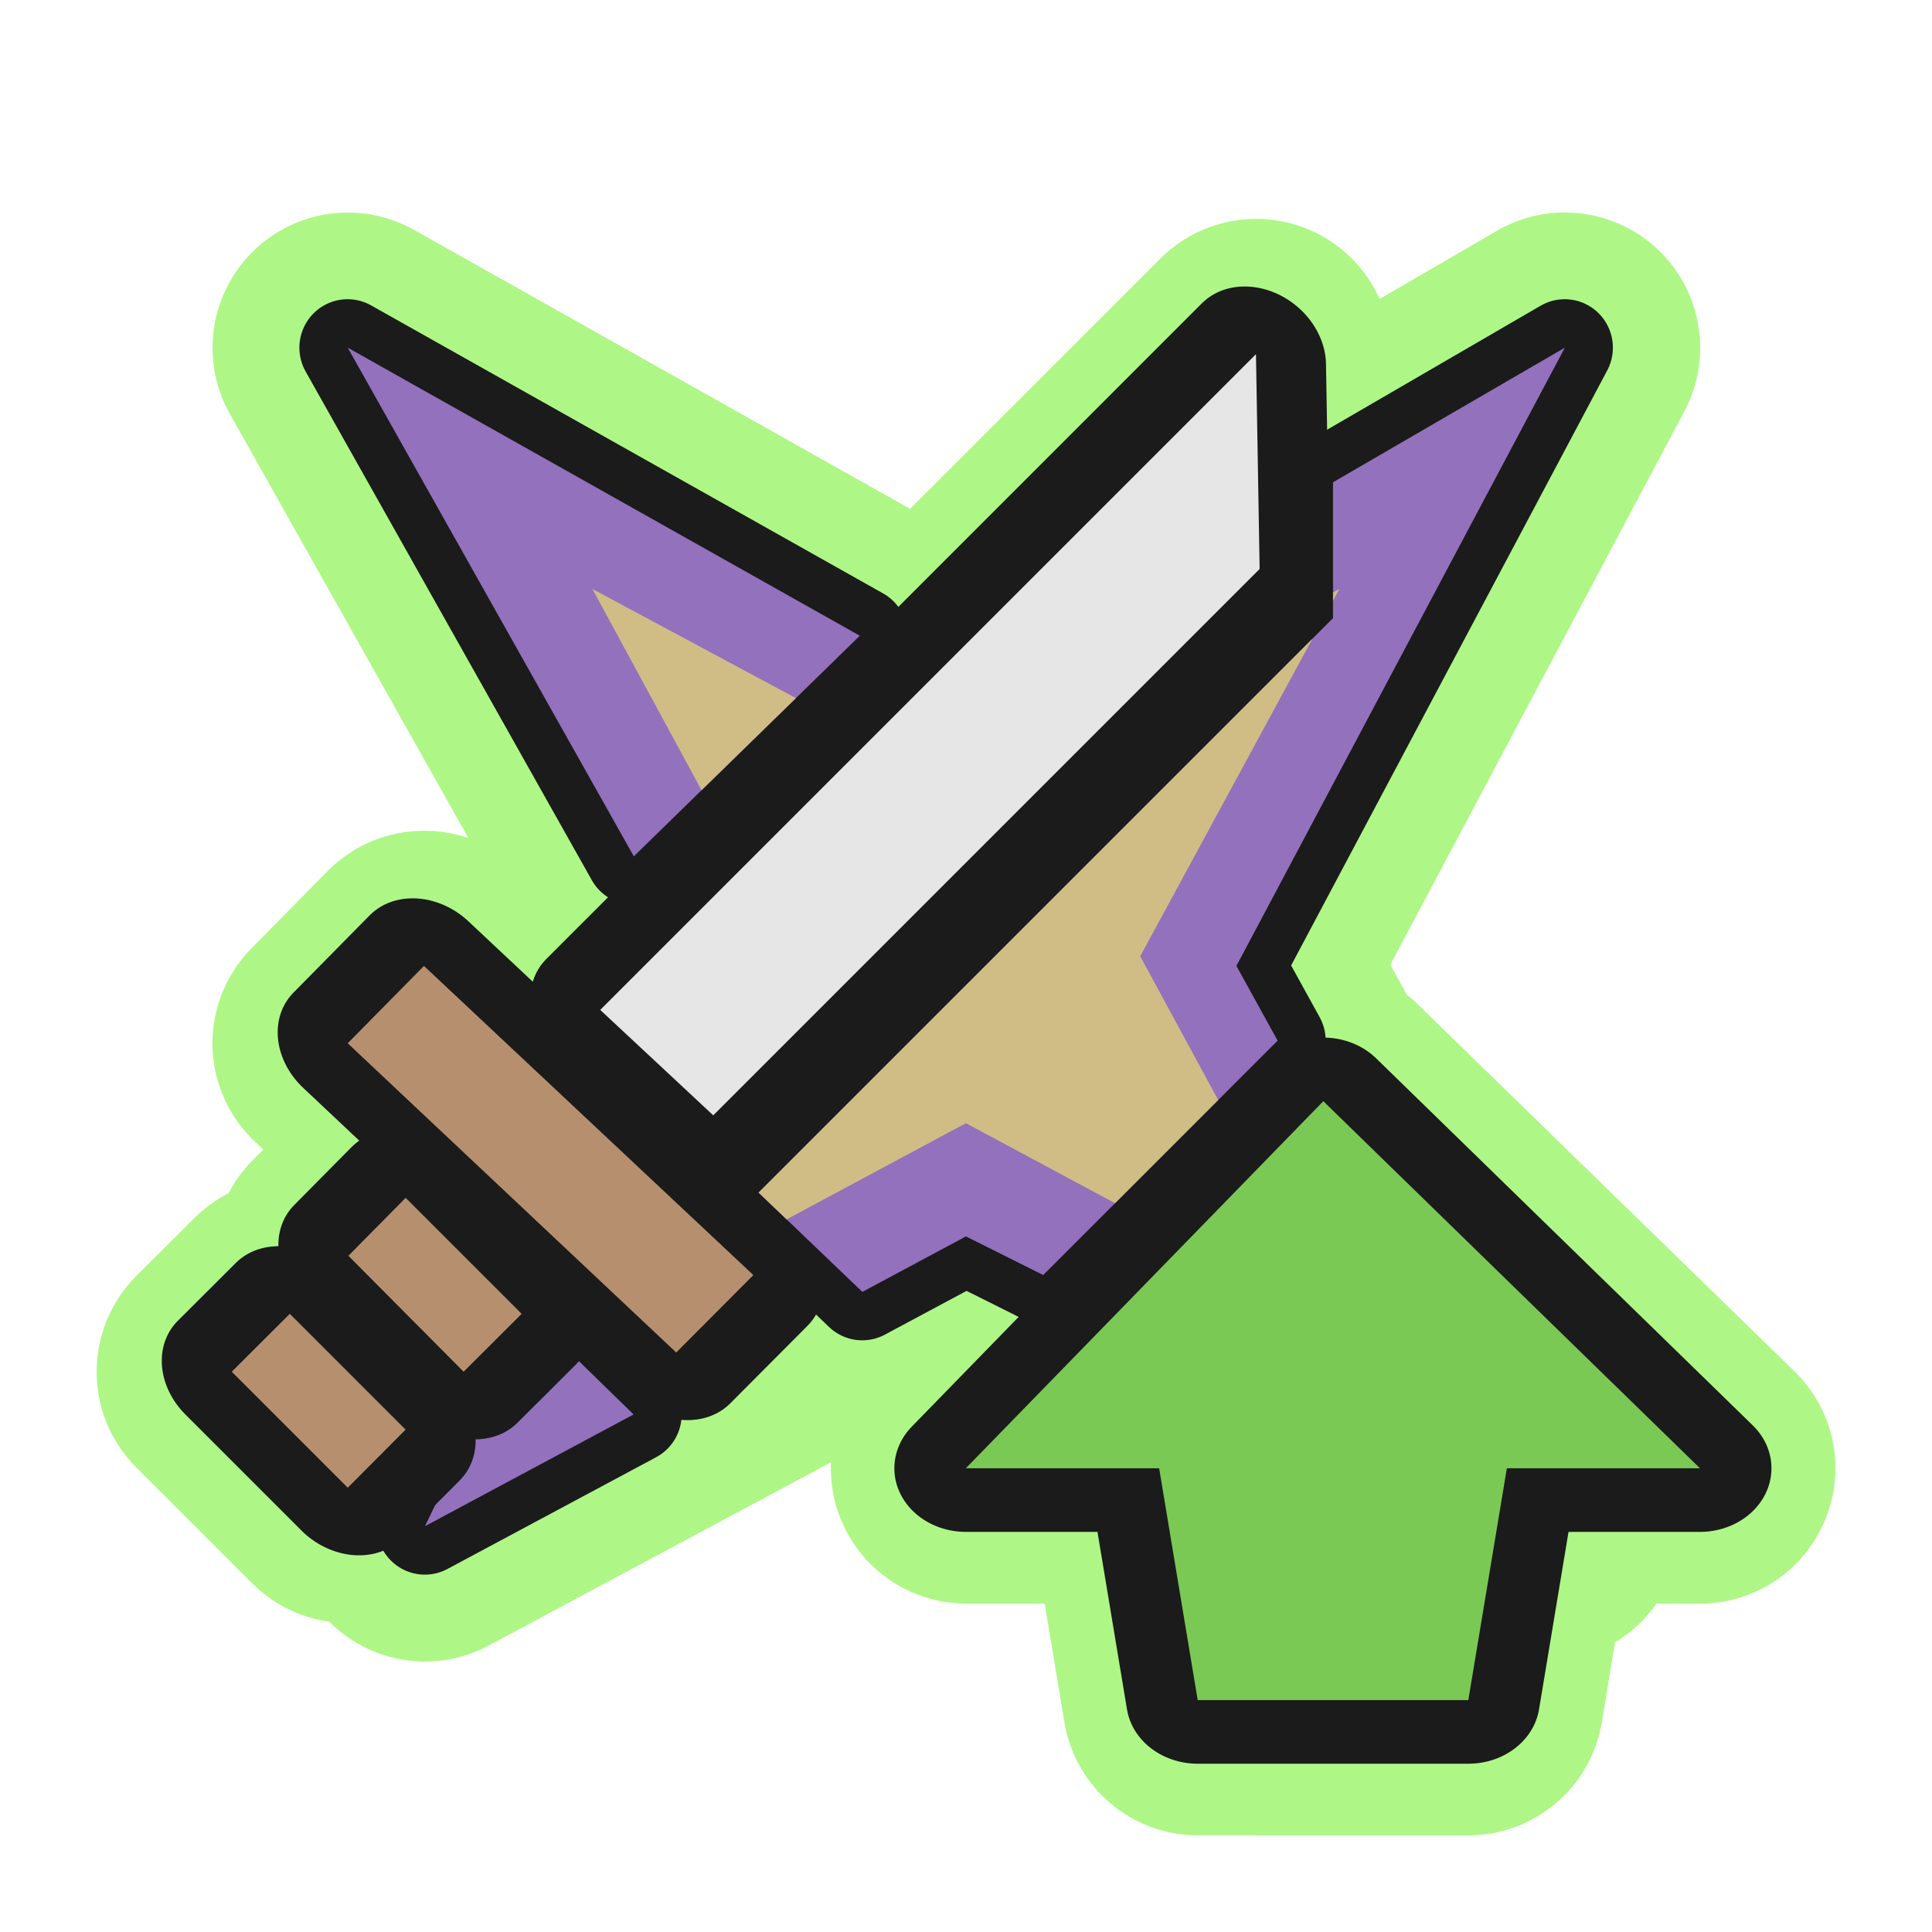
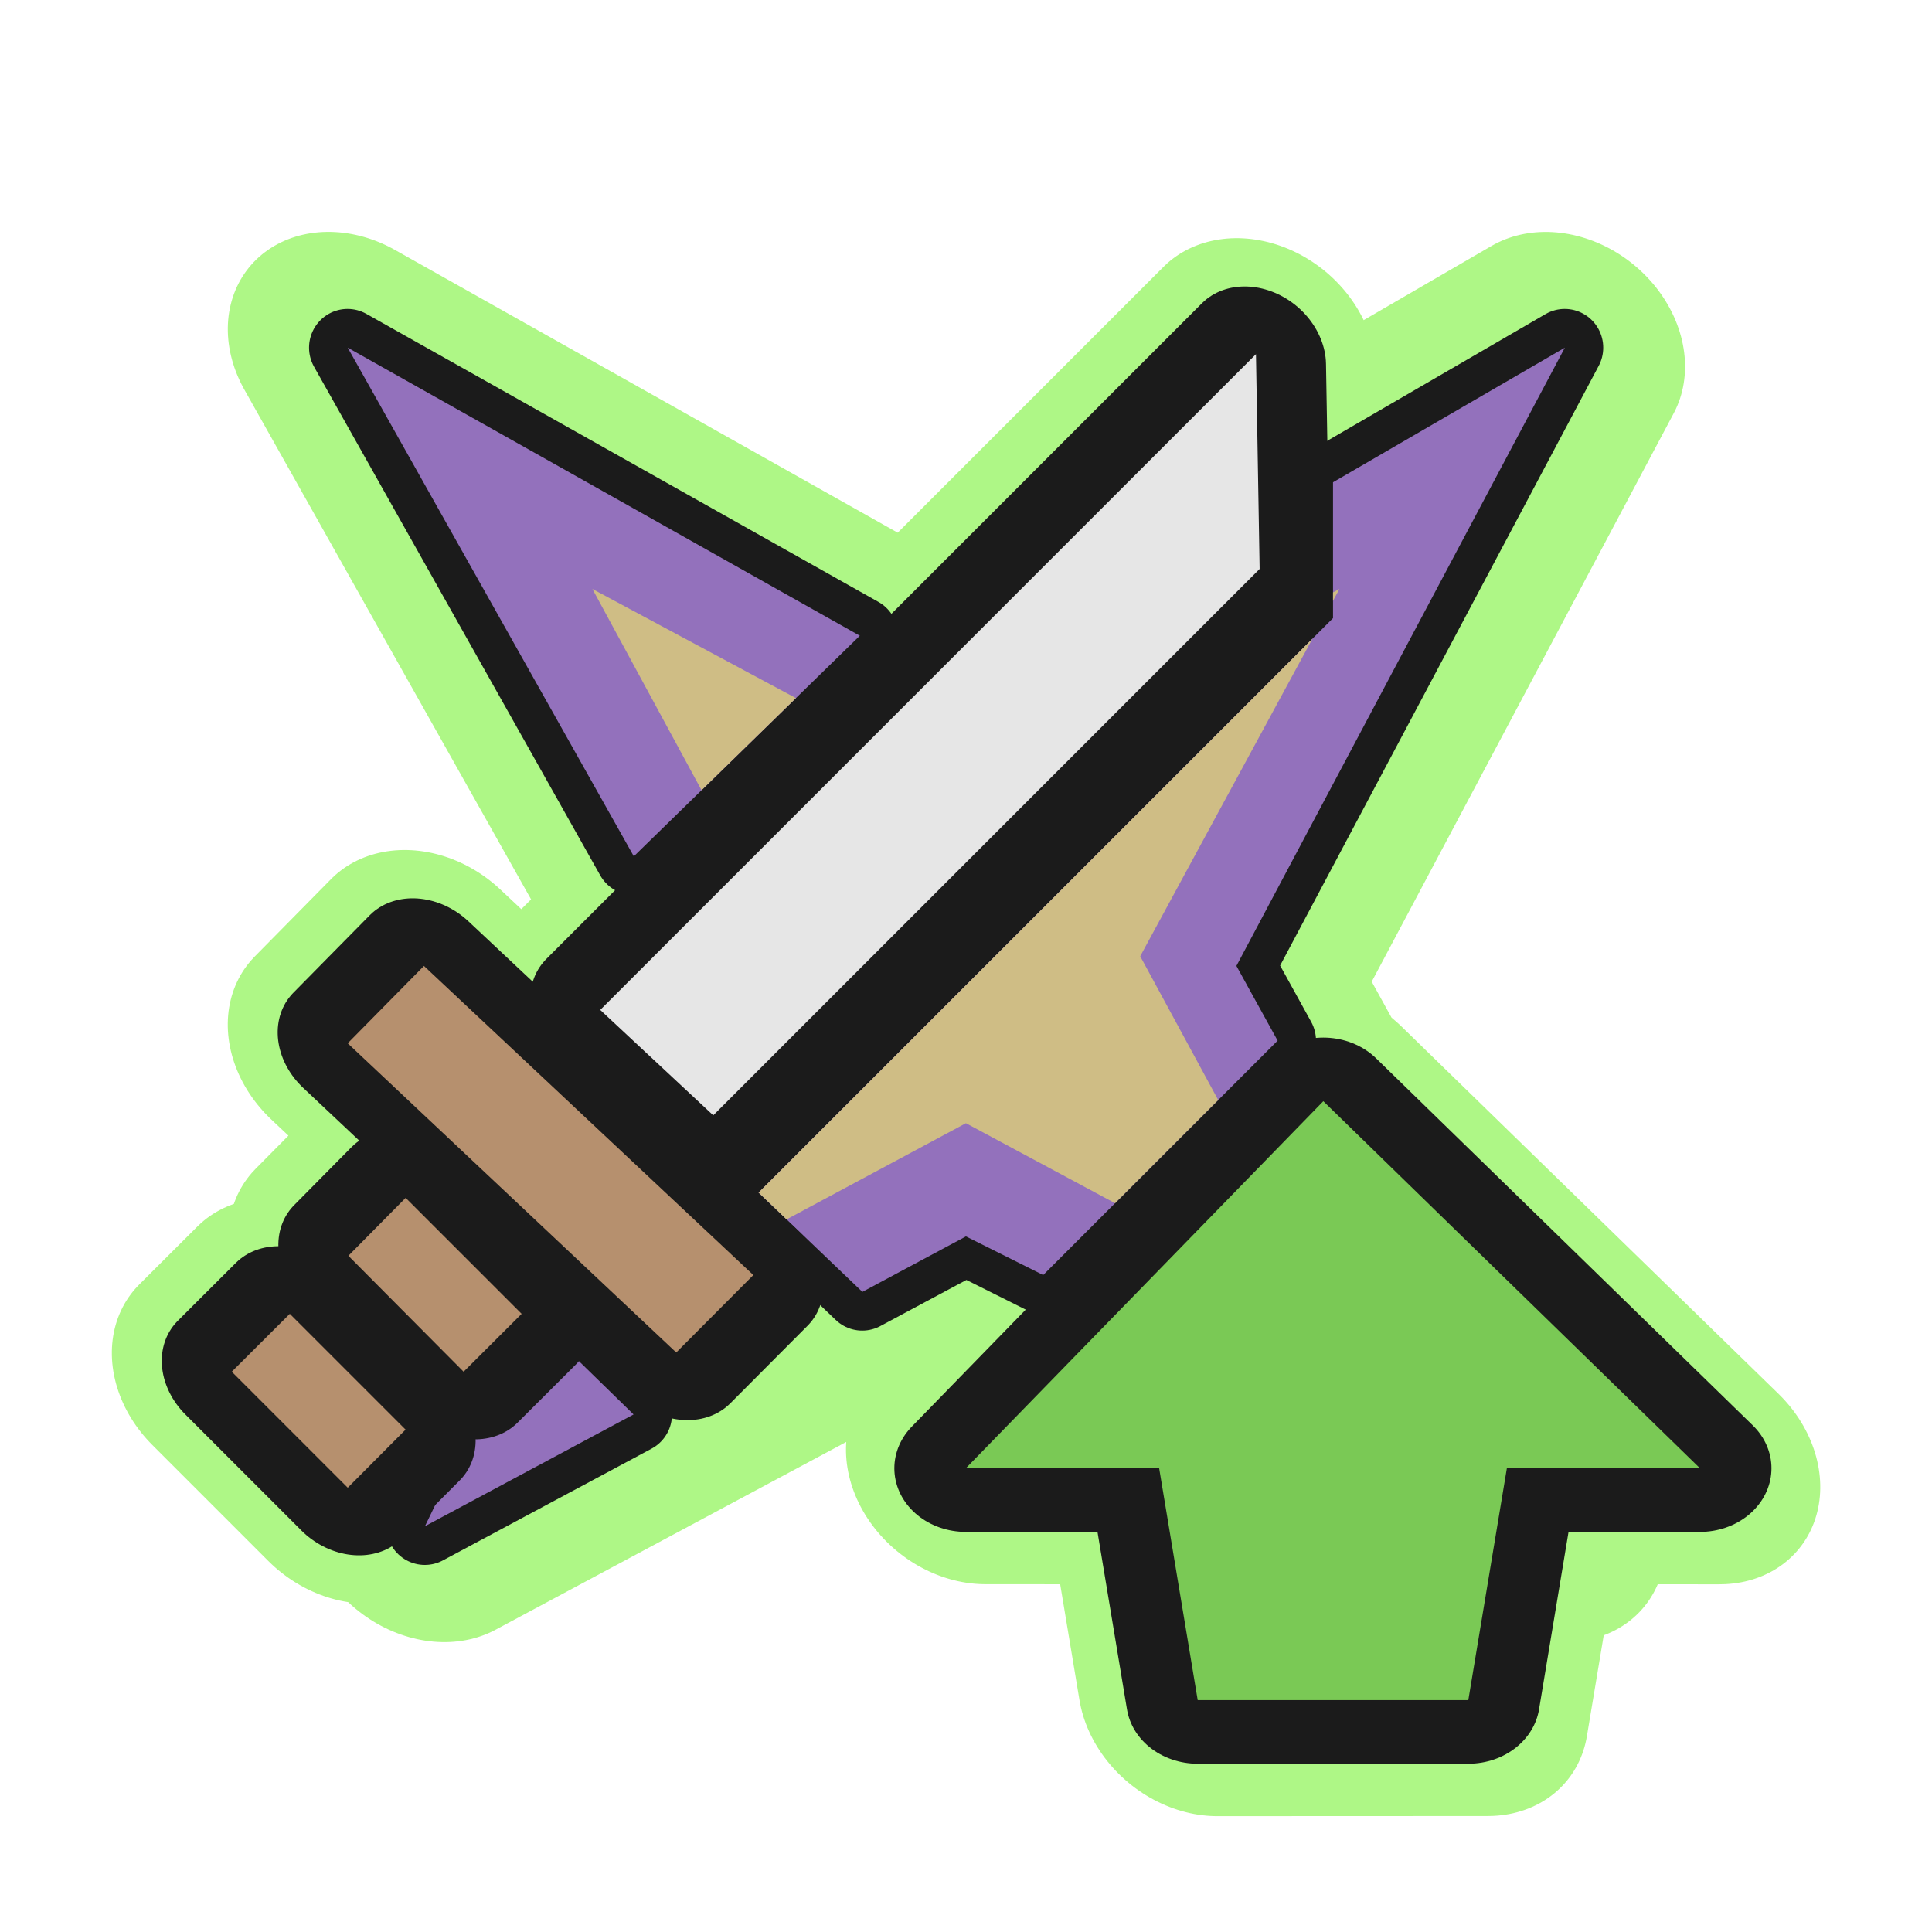
<svg xmlns="http://www.w3.org/2000/svg" width="100%" height="100%" viewBox="0 0 100 100" version="1.1" xml:space="preserve" style="fill-rule:evenodd;clip-rule:evenodd;stroke-linecap:square;stroke-linejoin:round;stroke-miterlimit:1.5;">
  <g transform="matrix(1,0,0,1,-3400,-700)">
    <g id="Affinity_Up" transform="matrix(1,0,0,1,-500,-400)">
      <g id="glow" transform="matrix(0.993445,0.959358,-0.844278,0.81531,1853.79,-931.788)">
-         <path d="M2126.93,65.077C2126.77,64.522 2126.68,63.933 2126.67,63.324L2126.66,62.628L2126.23,62.635C2124.87,62.655 2123.53,62.027 2122.53,60.891C2121.53,59.755 2120.95,58.208 2120.92,56.601L2120.82,51.808C2120.78,49.436 2121.91,47.397 2123.6,46.458L2105.95,40.308C2103.74,39.541 2102.2,37.162 2102.16,34.486C2102.12,31.81 2103.6,29.493 2105.78,28.816L2126.22,22.468L2125.99,6.845C2125.96,4.45 2127.14,2.312 2129,1.416C2130.22,0.826 2131.58,0.848 2132.79,1.413L2134.01,-4.351C2134.55,-6.914 2136.49,-8.684 2138.75,-8.688C2141.01,-8.692 2143.06,-6.928 2143.76,-4.367L2151.03,22.219L2152.27,22.664C2152.45,22.642 2152.63,22.631 2152.82,22.632L2172.53,22.736C2174.6,22.747 2176.49,24.227 2177.32,26.481C2178.16,28.734 2177.77,31.31 2176.34,32.997L2175.2,34.332C2175.25,34.637 2175.28,34.948 2175.29,35.265C2175.31,35.805 2175.26,36.332 2175.16,36.836L2176.98,39.786C2178.45,42.189 2178.27,45.436 2176.55,47.462L2169.5,55.753C2167.78,57.78 2165.02,57.992 2162.98,56.256L2159.26,53.091L2157.21,55.501C2155.79,57.168 2153.64,57.639 2151.74,56.697C2151.02,56.341 2150.39,55.81 2149.88,55.158L2145.91,71.457C2145.31,73.917 2143.42,75.589 2141.23,75.598L2141.11,75.597C2140.27,76.336 2139.21,76.763 2138.07,76.739L2131.92,76.613C2129.12,76.556 2126.81,73.838 2126.76,70.542L2126.71,66.926C2126.7,66.278 2126.78,65.657 2126.93,65.077ZM2131.6,43.079L2131.67,47.865L2134.28,47.811L2135.49,51.713L2125.89,51.875L2125.99,56.667L2136.97,56.501L2141.03,69.63L2147.31,43.849L2153.31,41.605L2153.56,51.208L2158.6,45.286L2165.86,51.461L2172.9,43.17L2168.46,35.94L2170.22,35.281L2167.83,34.422L2172.69,28.704L2152.97,28.6L2152.98,29.098L2147.06,26.972L2138.94,-2.72L2135.76,12.294L2131.06,6.949L2131.36,27.097L2107.23,34.59L2131.6,43.079ZM2137.82,59.923L2131.67,59.797L2131.74,63.392L2137.87,63.54L2137.82,59.923ZM2137.92,67.156L2131.78,67.03L2131.83,70.646L2137.98,70.773L2137.92,67.156Z" style="fill:rgb(174,247,134);" />
+         <path d="M2131.6,43.079L2107.23,34.59L2131.36,27.097L2131.06,6.949L2135.76,12.294L2138.94,-2.72L2147.06,26.972L2152.98,29.098L2152.97,28.6L2172.69,28.704L2167.83,34.422L2170.22,35.281L2168.46,35.94L2172.9,43.17L2165.86,51.461L2158.6,45.286L2153.56,51.208L2153.31,41.605L2147.31,43.849L2141.03,69.63L2136.97,56.501L2125.99,56.667L2125.89,51.875L2135.49,51.713L2134.28,47.811L2131.67,47.865L2131.6,43.079ZM2137.82,59.923L2137.87,63.54L2131.74,63.392L2131.67,59.797L2137.82,59.923ZM2137.92,67.156L2137.98,70.773L2131.83,70.646L2131.78,67.03L2137.92,67.156Z" style="fill:none;stroke:rgb(174,247,134);stroke-width:9.53px;" />
        <path d="M2131.6,43.079L2107.23,34.59L2131.36,27.097L2131.06,6.949L2135.76,12.294L2138.94,-2.72L2147.06,26.972L2152.98,29.098L2152.97,28.6L2172.69,28.704L2167.83,34.422L2170.22,35.281L2168.46,35.94L2172.9,43.17L2165.86,51.461L2158.6,45.286L2153.56,51.208L2153.31,41.605L2147.31,43.849L2141.03,69.63L2136.97,56.501L2125.99,56.667L2125.89,51.875L2135.49,51.713L2134.28,47.811L2131.67,47.865L2131.6,43.079ZM2137.82,59.923L2137.87,63.54L2131.74,63.392L2131.67,59.797L2137.82,59.923ZM2137.92,67.156L2137.98,70.773L2131.83,70.646L2131.78,67.03L2137.92,67.156Z" style="fill:rgb(174,247,134);" />
      </g>
      <g id="shadow" transform="matrix(1.33333,0,0,1.34091,1081.33,1082.45)">
-         <path d="M2165.75,31.705L2174.75,26.508L2162,50.373L2163.6,53.256L2154.5,62.305L2151.5,60.814L2147.48,62.955L2143.45,59.123L2165.75,36.949L2165.75,31.705ZM2138.61,46.143L2127.5,26.508L2147.38,37.628L2138.61,46.143ZM2138.6,67.687L2130.5,72L2134.52,63.728L2138.6,67.687Z" style="fill:none;stroke:rgb(27,27,27);stroke-width:3.74px;" />
+         <path d="M2165.75,31.705L2174.75,26.508L2162,50.373L2163.6,53.256L2154.5,62.305L2151.5,60.814L2147.48,62.955L2143.45,59.123L2165.75,36.949L2165.75,31.705ZM2138.61,46.143L2127.5,26.508L2147.38,37.628L2138.61,46.143ZM2138.6,67.687L2130.5,72L2134.52,63.728L2138.6,67.687Z" style="fill:none;stroke:rgb(27,27,27);stroke-width:2.99px;" />
        <path d="M2165.75,31.705L2174.75,26.508L2162,50.373L2163.6,53.256L2154.5,62.305L2151.5,60.814L2147.48,62.955L2143.45,59.123L2165.75,36.949L2165.75,31.705ZM2138.61,46.143L2127.5,26.508L2147.38,37.628L2138.61,46.143ZM2138.6,67.687L2130.5,72L2134.52,63.728L2138.6,67.687Z" style="fill:rgb(27,27,27);" />
      </g>
      <g transform="matrix(1.33333,0,0,1.34091,1214.67,1082.45)">
        <clipPath id="_clip1">
          <path d="M2051.5,87.661L2014,87.661L2014,13.085L2089,13.085L2089,50.373L2066.5,50.373L2051.5,65.288L2051.5,66.78L2043.45,59.123L2065.75,36.949L2065.75,19.797L2034.25,50.373L2020.75,50.373L2051.5,80.203L2051.5,87.661Z" />
        </clipPath>
        <g clip-path="url(#_clip1)">
          <g id="color_02" transform="matrix(1,0,0,1,-100,0)">
            <path d="M2141,50.373L2127.5,26.508L2151.5,39.932L2174.75,26.508L2162,50.373L2174,72L2151.5,60.814L2130.5,72L2141,50.373Z" style="fill:rgb(147,113,188);" />
          </g>
          <g id="color_01" transform="matrix(0.644444,0,0,0.644444,664.978,17.7778)">
            <path d="M2141,50L2129,28L2151.5,40L2174,28L2162,50L2174,72L2151.5,60L2129,72L2141,50Z" style="fill:rgb(207,189,133);" />
          </g>
        </g>
      </g>
      <g transform="matrix(1.49618,0,0,1.43797,887.399,1076.17)">
        <g id="shadow1" transform="matrix(0.663987,0.66716,-0.564289,0.566985,645.904,-1396.38)">
          <path d="M2142.81,51.59L2142.89,56.412L2125.99,56.667L2125.89,51.875L2142.81,51.59ZM2137.82,59.923L2137.87,63.54L2131.74,63.392L2131.67,59.797L2137.82,59.923ZM2137.92,67.156L2137.98,70.773L2131.83,70.646L2131.78,67.03L2137.92,67.156ZM2136.95,13.654L2137.46,47.746L2131.67,47.865L2131.06,6.949L2136.95,13.654Z" style="fill:none;stroke:rgb(27,27,27);stroke-width:5.56px;" />
          <path d="M2142.81,51.59L2142.89,56.412L2125.99,56.667L2125.89,51.875L2142.81,51.59ZM2137.82,59.923L2137.87,63.54L2131.74,63.392L2131.67,59.797L2137.82,59.923ZM2137.92,67.156L2137.98,70.773L2131.83,70.646L2131.78,67.03L2137.92,67.156ZM2136.95,13.654L2137.46,47.746L2131.67,47.865L2131.06,6.949L2136.95,13.654Z" style="fill:rgb(27,27,27);" />
        </g>
        <g id="color_021" transform="matrix(0.663987,0.66716,-0.564289,0.566985,645.904,-1396.38)">
          <path d="M2142.81,51.59L2142.89,56.412L2125.99,56.667L2125.89,51.875L2142.81,51.59ZM2137.82,59.923L2137.87,63.54L2131.74,63.392L2131.67,59.797L2137.82,59.923ZM2137.92,67.156L2137.98,70.773L2131.83,70.646L2131.78,67.03L2137.92,67.156Z" style="fill:rgb(182,144,110);" />
        </g>
        <g id="color_011" transform="matrix(0.23003,0.223189,-4.53703,4.72069,1803.86,-690.655)">
          <path d="M2143,52.834L2143,57L2126,57L2126,52L2143,52.834Z" style="fill:rgb(230,230,230);" />
        </g>
      </g>
      <g transform="matrix(0.931818,0,0,0.813953,287.818,240.116)">
        <g id="shadow2" transform="matrix(1.13279,0,0,1.15411,268.428,286.263)">
          <path d="M3241.95,748.226L3243.84,761L3257.11,761L3259,748.226L3268.47,748.226L3250,728L3232.47,748.226L3241.95,748.226Z" style="fill:none;stroke:rgb(27,27,27);stroke-width:7.01px;" />
          <path d="M3241.95,748.226L3243.84,761L3257.11,761L3259,748.226L3268.47,748.226L3250,728L3232.47,748.226L3241.95,748.226Z" style="fill:rgb(27,27,27);" />
        </g>
        <g id="color_012" transform="matrix(1.13279,0,0,1.15411,268.428,286.263)">
          <path d="M3241.95,748.226L3243.84,761L3257.11,761L3259,748.226L3268.47,748.226L3250,728L3232.47,748.226L3241.95,748.226Z" style="fill:rgb(122,201,85);" />
        </g>
      </g>
    </g>
  </g>
</svg>
